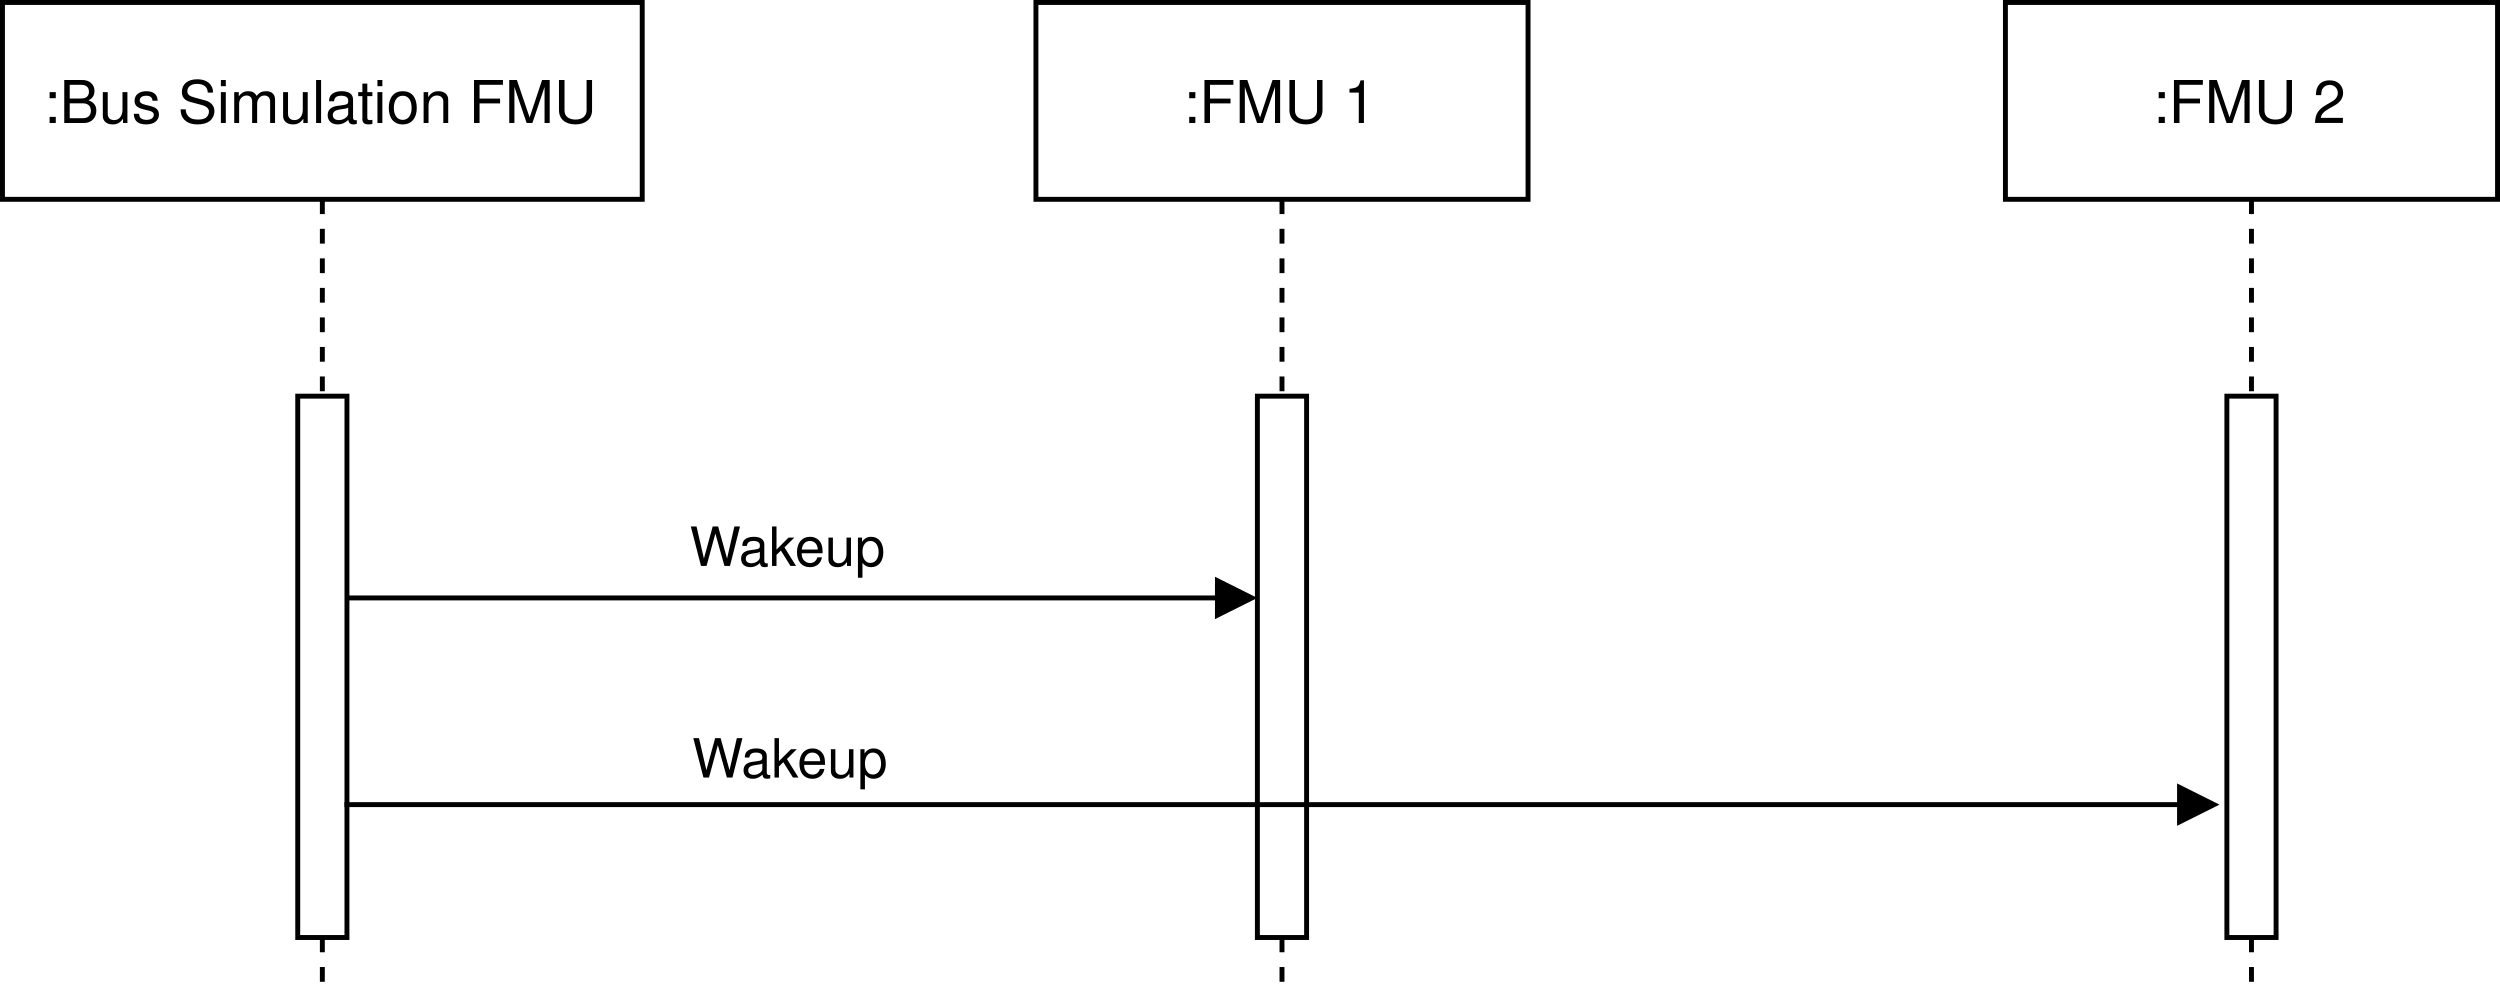
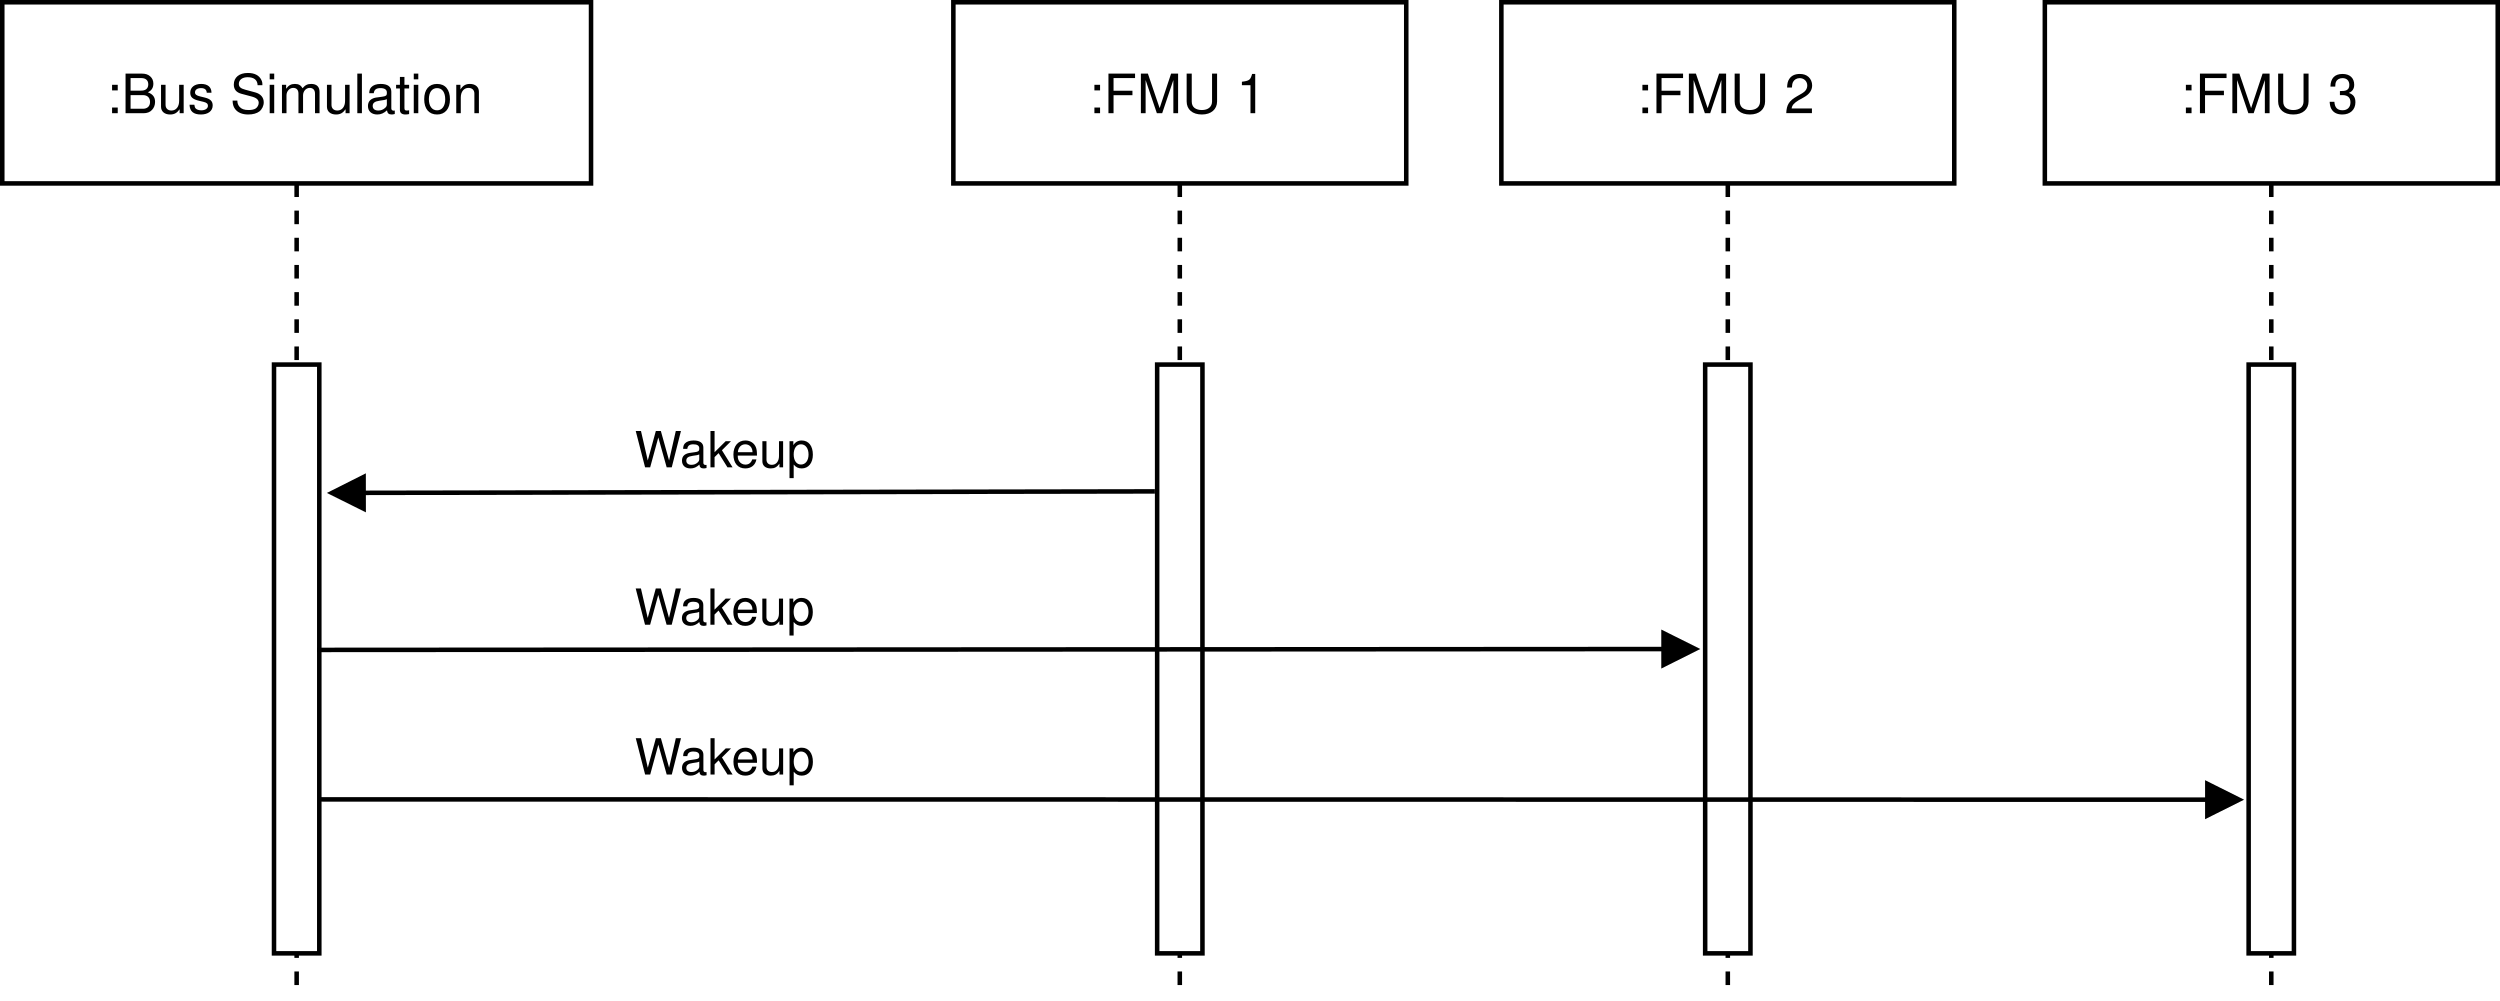
- <svg xmlns="http://www.w3.org/2000/svg" version="1.1" width="508px" height="201px" viewBox="-0.5 -0.5 508 201">
+ <svg xmlns="http://www.w3.org/2000/svg" version="1.1" width="552px" height="221px" viewBox="-0.5 -0.5 552 221">
  <defs />
  <g>
    <rect x="0" y="0" width="130" height="40" fill="rgb(255, 255, 255)" stroke="rgb(0, 0, 0)" pointer-events="all" />
-     <path d="M 65 40 L 65 200" fill="none" stroke="rgb(0, 0, 0)" stroke-miterlimit="10" stroke-dasharray="3 3" pointer-events="all" />
+     <path d="M 65 40 L 65 220" fill="none" stroke="rgb(0, 0, 0)" stroke-miterlimit="10" stroke-dasharray="3 3" pointer-events="all" />
    <g fill="rgb(0, 0, 0)" font-family="Helvetica" text-anchor="middle" font-size="12px">
-       <text x="64.5" y="24.5">:Bus Simulation FMU</text>
+       <text x="64.5" y="24.5">:Bus Simulation</text>
    </g>
-     <rect x="60" y="80" width="10" height="110" fill="rgb(255, 255, 255)" stroke="rgb(0, 0, 0)" pointer-events="all" />
+     <rect x="60" y="80" width="10" height="130" fill="rgb(255, 255, 255)" stroke="rgb(0, 0, 0)" pointer-events="all" />
    <rect x="210" y="0" width="100" height="40" fill="rgb(255, 255, 255)" stroke="rgb(0, 0, 0)" pointer-events="all" />
-     <path d="M 260 40 L 260 200" fill="none" stroke="rgb(0, 0, 0)" stroke-miterlimit="10" stroke-dasharray="3 3" pointer-events="all" />
+     <path d="M 260 40 L 260 220" fill="none" stroke="rgb(0, 0, 0)" stroke-miterlimit="10" stroke-dasharray="3 3" pointer-events="all" />
    <g fill="rgb(0, 0, 0)" font-family="Helvetica" text-anchor="middle" font-size="12px">
      <text x="259.5" y="24.5">:FMU 1</text>
    </g>
-     <rect x="255" y="80" width="10" height="110" fill="rgb(255, 255, 255)" stroke="rgb(0, 0, 0)" pointer-events="all" />
-     <rect x="407" y="0" width="100" height="40" fill="rgb(255, 255, 255)" stroke="rgb(0, 0, 0)" pointer-events="all" />
-     <path d="M 457 40 L 457 200" fill="none" stroke="rgb(0, 0, 0)" stroke-miterlimit="10" stroke-dasharray="3 3" pointer-events="all" />
+     <rect x="255" y="80" width="10" height="130" fill="rgb(255, 255, 255)" stroke="rgb(0, 0, 0)" pointer-events="all" />
+     <rect x="331" y="0" width="100" height="40" fill="rgb(255, 255, 255)" stroke="rgb(0, 0, 0)" pointer-events="all" />
+     <path d="M 381 40 L 381 220" fill="none" stroke="rgb(0, 0, 0)" stroke-miterlimit="10" stroke-dasharray="3 3" pointer-events="all" />
    <g fill="rgb(0, 0, 0)" font-family="Helvetica" text-anchor="middle" font-size="12px">
-       <text x="456.5" y="24.5">:FMU 2</text>
+       <text x="380.5" y="24.5">:FMU 2</text>
    </g>
-     <rect x="452" y="80" width="10" height="110" fill="rgb(255, 255, 255)" stroke="rgb(0, 0, 0)" pointer-events="all" />
-     <path d="M 69.5 163 L 442.38 163" fill="none" stroke="rgb(0, 0, 0)" stroke-miterlimit="10" pointer-events="stroke" />
-     <path d="M 449.38 163 L 442.38 166.5 L 442.38 159.5 Z" fill="rgb(0, 0, 0)" stroke="rgb(0, 0, 0)" stroke-miterlimit="10" pointer-events="all" />
+     <rect x="376" y="80" width="10" height="130" fill="rgb(255, 255, 255)" stroke="rgb(0, 0, 0)" pointer-events="all" />
+     <path d="M 69.5 143 L 366.81 142.81" fill="none" stroke="rgb(0, 0, 0)" stroke-miterlimit="10" pointer-events="stroke" />
+     <path d="M 373.81 142.8 L 366.81 146.31 L 366.81 139.31 Z" fill="rgb(0, 0, 0)" stroke="rgb(0, 0, 0)" stroke-miterlimit="10" pointer-events="all" />
    <g fill="rgb(0, 0, 0)" font-family="Helvetica" text-anchor="middle" font-size="11px">
-       <rect fill="rgb(255, 255, 255)" stroke="none" x="140" y="148" width="42" height="14" stroke-width="0" />
-       <text x="160" y="157.5">Wakeup</text>
+       <rect fill="rgb(255, 255, 255)" stroke="none" x="139" y="127" width="42" height="14" stroke-width="0" />
+       <text x="159.48" y="137.44">Wakeup</text>
    </g>
-     <path d="M 70 121 L 246.88 121" fill="none" stroke="rgb(0, 0, 0)" stroke-miterlimit="10" pointer-events="stroke" />
-     <path d="M 253.88 121 L 246.88 124.5 L 246.88 117.5 Z" fill="rgb(0, 0, 0)" stroke="rgb(0, 0, 0)" stroke-miterlimit="10" pointer-events="all" />
+     <path d="M 254.5 108 L 79.79 108.32" fill="none" stroke="rgb(0, 0, 0)" stroke-miterlimit="10" pointer-events="stroke" />
+     <path d="M 72.79 108.34 L 79.78 104.82 L 79.79 111.82 Z" fill="rgb(0, 0, 0)" stroke="rgb(0, 0, 0)" stroke-miterlimit="10" pointer-events="all" />
    <g fill="rgb(0, 0, 0)" font-family="Helvetica" text-anchor="middle" font-size="11px">
-       <rect fill="rgb(255, 255, 255)" stroke="none" x="140" y="105" width="42" height="14" stroke-width="0" />
-       <text x="159.5" y="114.5">Wakeup</text>
+       <rect fill="rgb(255, 255, 255)" stroke="none" x="139" y="93" width="42" height="14" stroke-width="0" />
+       <text x="159.49" y="102.68">Wakeup</text>
+     </g>
+     <rect x="451" y="0" width="100" height="40" fill="rgb(255, 255, 255)" stroke="rgb(0, 0, 0)" pointer-events="all" />
+     <path d="M 501 40 L 501 220" fill="none" stroke="rgb(0, 0, 0)" stroke-miterlimit="10" stroke-dasharray="3 3" pointer-events="all" />
+     <g fill="rgb(0, 0, 0)" font-family="Helvetica" text-anchor="middle" font-size="12px">
+       <text x="500.5" y="24.5">:FMU 3</text>
+     </g>
+     <rect x="496" y="80" width="10" height="130" fill="rgb(255, 255, 255)" stroke="rgb(0, 0, 0)" pointer-events="all" />
+     <path d="M 70 176 L 486.88 176.07" fill="none" stroke="rgb(0, 0, 0)" stroke-miterlimit="10" pointer-events="stroke" />
+     <path d="M 493.88 176.07 L 486.88 179.57 L 486.88 172.57 Z" fill="rgb(0, 0, 0)" stroke="rgb(0, 0, 0)" stroke-miterlimit="10" pointer-events="all" />
+     <g fill="rgb(0, 0, 0)" font-family="Helvetica" text-anchor="middle" font-size="11px">
+       <rect fill="rgb(255, 255, 255)" stroke="none" x="139" y="161" width="42" height="14" stroke-width="0" />
+       <text x="159.5" y="170.51">Wakeup</text>
    </g>
  </g>
</svg>
